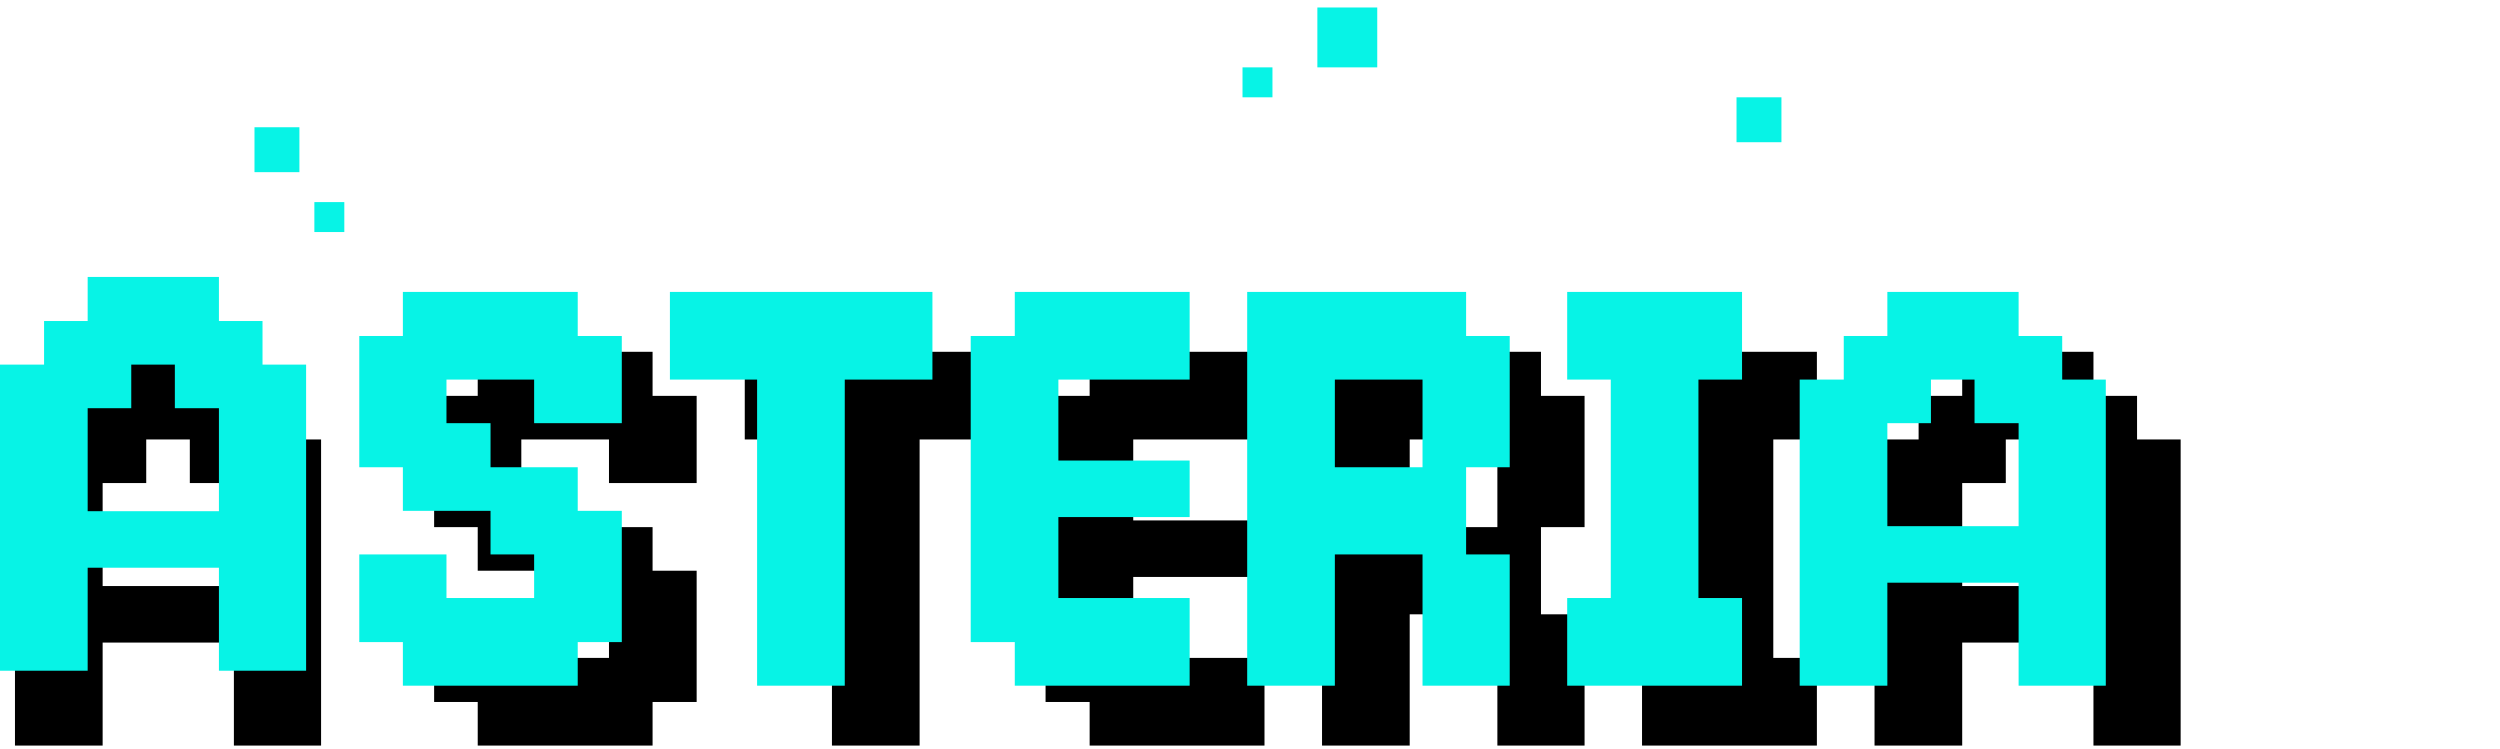
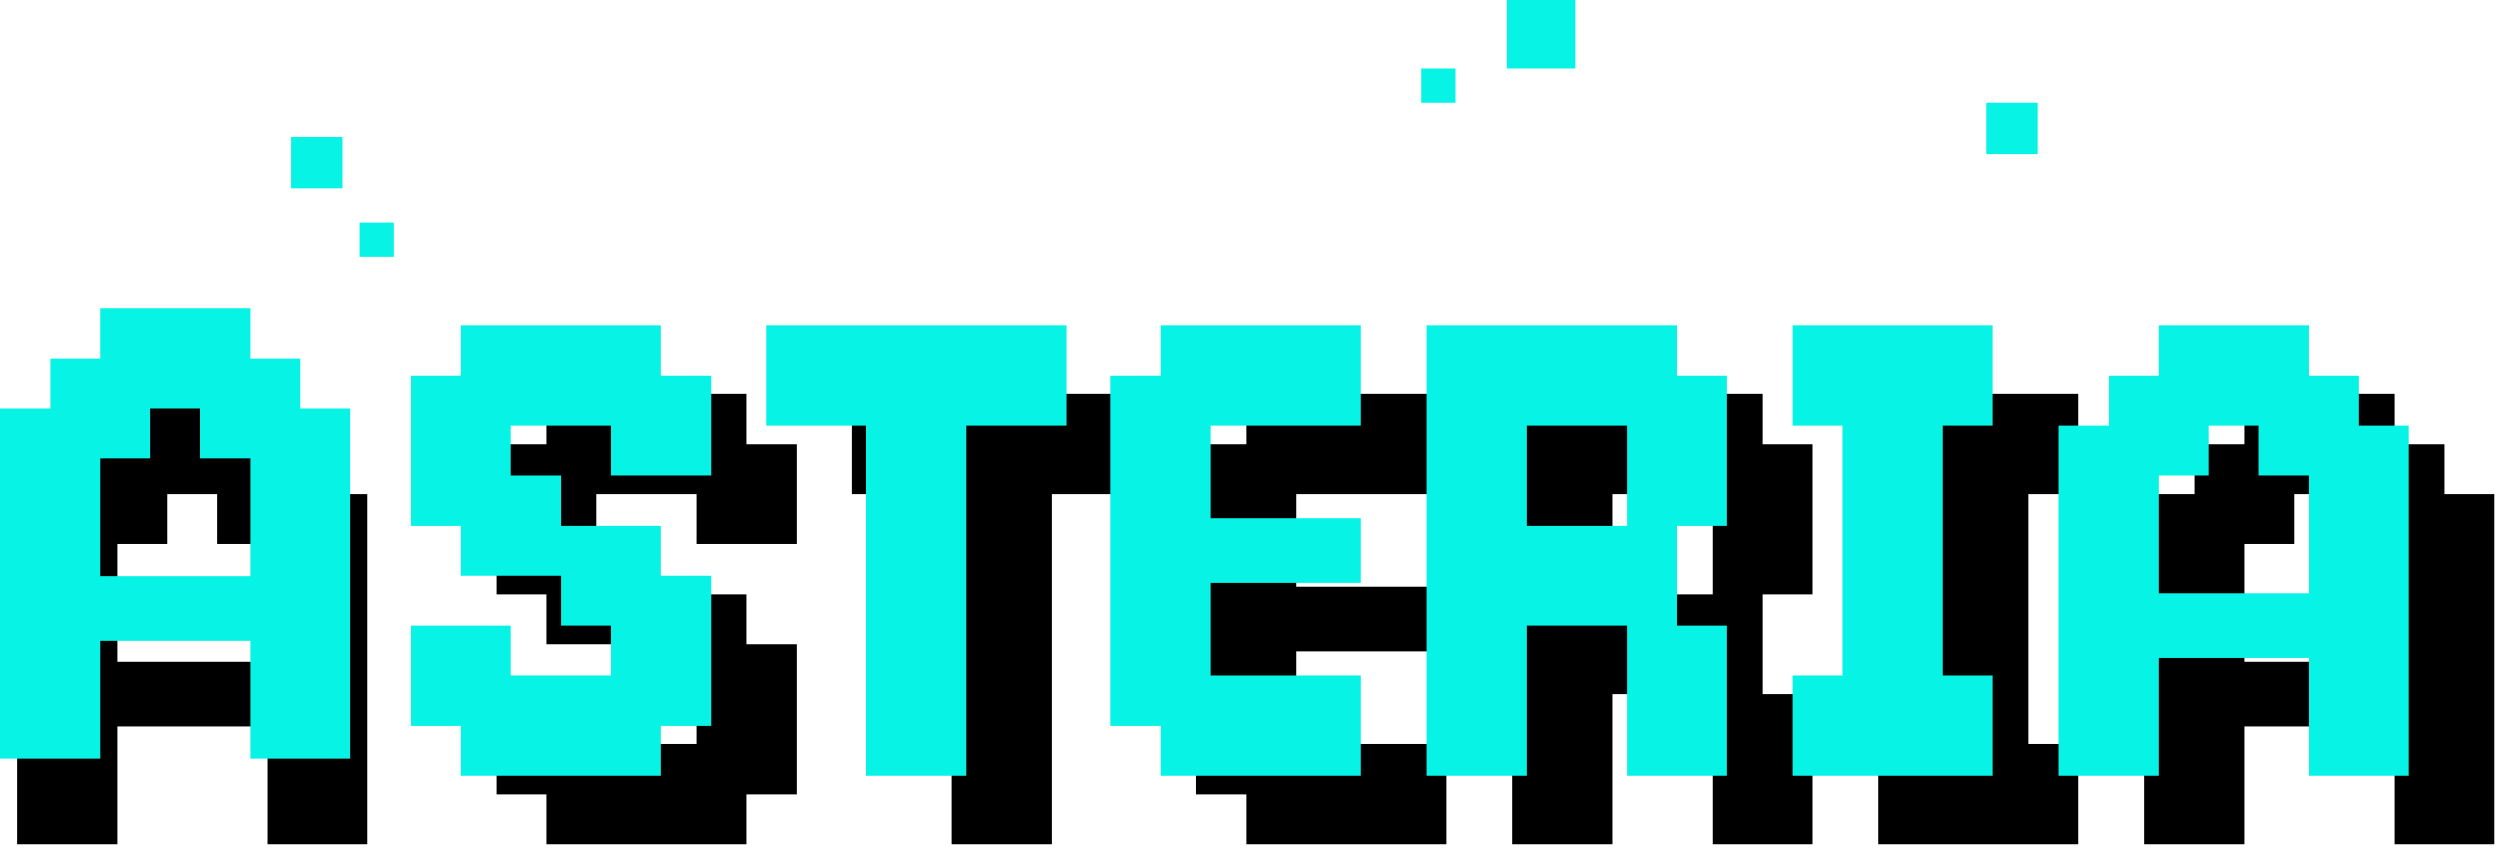
- <svg xmlns="http://www.w3.org/2000/svg" width="167" height="50" viewBox="0 0 167 50" fill="none">
-   <path d="M142.755 29.356H145.667V49.804H139.843V42.924H131.075V49.804H125.219V29.356H128.163V26.444H131.075V23.5H139.843V26.444H142.755V29.356ZM139.843 32.268H136.899V29.356H133.987V32.268H131.075V39.148H139.843V32.268Z" fill="black" />
-   <path d="M109.688 43.948H112.6V29.356H109.688V23.5H121.368V29.356H118.456V43.948H121.368V49.804H109.688V43.948Z" fill="black" />
-   <path d="M102.937 26.444H105.849V35.212H102.937V41.036H105.849V49.804H100.025V41.036H94.168V49.804H88.312V23.5H102.937V26.444ZM100.025 29.356H94.168V35.212H100.025V29.356Z" fill="black" />
-   <path d="M72.788 23.5H84.468V29.356H75.7V34.764H84.468V38.54H75.7V43.948H84.468V49.804H72.788V46.892H69.844V26.444H72.788V23.5Z" fill="black" />
-   <path d="M55.574 29.356H49.75V23.5H67.286V29.356H61.43V49.804H55.574V29.356Z" fill="black" />
-   <path d="M46.536 32.268H40.68V29.356H34.824V32.268H37.768V35.212H43.592V38.124H46.536V46.892H43.592V49.804H31.912V46.892H29V41.036H34.824V43.948H40.68V41.036H37.768V38.124H31.912V35.212H29V26.444H31.912V23.5H43.592V26.444H46.536V32.268Z" fill="black" />
-   <path d="M18.536 29.356H21.448V49.804H15.624V42.924H6.856V49.804H1V29.356H3.944V26.444H6.856V23.5H15.624V26.444H18.536V29.356ZM15.624 32.268H12.68V29.356H9.768V32.268H6.856V39.148H15.624V32.268Z" fill="black" />
-   <path d="M137.755 25.356H140.667V45.804H134.843V38.924H126.075V45.804H120.219V25.356H123.163V22.444H126.075V19.5H134.843V22.444H137.755V25.356ZM134.843 28.268H131.899V25.356H128.987V28.268H126.075V35.148H134.843V28.268Z" fill="#07F3E6" />
-   <path d="M104.688 39.948H107.6V25.356H104.688V19.5H116.368V25.356H113.456V39.948H116.368V45.804H104.688V39.948Z" fill="#07F3E6" />
-   <path d="M97.936 22.444H100.849V31.212H97.936V37.036H100.849V45.804H95.025V37.036H89.168V45.804H83.312V19.5H97.936V22.444ZM95.025 25.356H89.168V31.212H95.025V25.356Z" fill="#07F3E6" />
-   <path d="M67.788 19.5H79.468V25.356H70.7V30.764H79.468V34.54H70.7V39.948H79.468V45.804H67.788V42.892H64.844V22.444H67.788V19.5Z" fill="#07F3E6" />
-   <path d="M50.574 25.356H44.75V19.5H62.286V25.356H56.43V45.804H50.574V25.356Z" fill="#07F3E6" />
-   <path d="M41.536 28.268H35.68V25.356H29.824V28.268H32.768V31.212H38.592V34.124H41.536V42.892H38.592V45.804H26.912V42.892H24V37.036H29.824V39.948H35.68V37.036H32.768V34.124H26.912V31.212H24V22.444H26.912V19.5H38.592V22.444H41.536V28.268Z" fill="#07F3E6" />
-   <path d="M17.536 24.356H20.448V44.804H14.624V37.924H5.856V44.804H0V24.356H2.944V21.444H5.856V18.5H14.624V21.444H17.536V24.356ZM14.624 27.268H11.68V24.356H8.768V27.268H5.856V34.148H14.624V27.268Z" fill="#07F3E6" />
-   <rect x="88" y="0.5" width="4" height="4" fill="#07F3E6" />
-   <rect x="116" y="6.5" width="3" height="3" fill="#07F3E6" />
-   <rect x="17" y="8.5" width="3" height="3" fill="#07F3E6" />
-   <rect x="21" y="13.5" width="2" height="2" fill="#07F3E6" />
-   <rect x="83" y="4.5" width="2" height="2" fill="#07F3E6" />
+ <svg xmlns="http://www.w3.org/2000/svg" width="146" height="50" fill="none" viewBox="0 0 146 50">
+   <path fill="#000" d="M142.755 28.856h2.912v20.448h-5.824v-6.88h-8.768v6.88h-5.856V28.856h2.944v-2.912h2.912V23h8.768v2.944h2.912v2.912Zm-2.912 2.912h-2.944v-2.912h-2.912v2.912h-2.912v6.88h8.768v-6.88ZM109.688 43.448h2.912V28.856h-2.912V23h11.68v5.856h-2.912v14.592h2.912v5.856h-11.68v-5.856ZM102.937 25.944h2.912v8.768h-2.912v5.824h2.912v8.768h-5.824v-8.768h-5.857v8.768h-5.856V23h14.625v2.944Zm-2.912 2.912h-5.857v5.856h5.857v-5.856ZM72.788 23h11.68v5.856H75.7v5.408h8.768v3.776H75.7v5.408h8.768v5.856h-11.68v-2.912h-2.944V25.944h2.944V23ZM55.574 28.856H49.75V23h17.536v5.856H61.43v20.448h-5.856V28.856ZM46.536 31.768H40.68v-2.912h-5.856v2.912h2.944v2.944h5.824v2.912h2.944v8.768h-2.944v2.912h-11.68v-2.912H29v-5.856h5.824v2.912h5.856v-2.912h-2.912v-2.912h-5.856v-2.912H29v-8.768h2.912V23h11.68v2.944h2.944v5.824ZM18.536 28.856h2.912v20.448h-5.824v-6.88H6.856v6.88H1V28.856h2.944v-2.912h2.912V23h8.768v2.944h2.912v2.912Zm-2.912 2.912H12.68v-2.912H9.768v2.912H6.856v6.88h8.768v-6.88Z" />
+   <path fill="#07F3E6" d="M137.755 24.856h2.912v20.448h-5.824v-6.88h-8.768v6.88h-5.856V24.856h2.944v-2.912h2.912V19h8.768v2.944h2.912v2.912Zm-2.912 2.912h-2.944v-2.912h-2.912v2.912h-2.912v6.88h8.768v-6.88ZM104.688 39.448h2.912V24.856h-2.912V19h11.68v5.856h-2.912v14.592h2.912v5.856h-11.68v-5.856ZM97.936 21.944h2.913v8.768h-2.913v5.824h2.913v8.768h-5.825v-8.768h-5.856v8.768h-5.856V19h14.624v2.944Zm-2.912 2.912h-5.856v5.856h5.856v-5.856ZM67.788 19h11.68v5.856H70.7v5.408h8.768v3.776H70.7v5.408h8.768v5.856h-11.68v-2.912h-2.944V21.944h2.944V19ZM50.574 24.856H44.75V19h17.536v5.856H56.43v20.448h-5.856V24.856ZM41.536 27.768H35.68v-2.912h-5.856v2.912h2.944v2.944h5.824v2.912h2.944v8.768h-2.944v2.912h-11.68v-2.912H24v-5.856h5.824v2.912h5.856v-2.912h-2.912v-2.912h-5.856v-2.912H24v-8.768h2.912V19h11.68v2.944h2.944v5.824ZM17.536 23.856h2.912v20.448h-5.824v-6.88H5.856v6.88H0V23.856h2.944v-2.912h2.912V18h8.768v2.944h2.912v2.912Zm-2.912 2.912H11.68v-2.912H8.768v2.912H5.856v6.88h8.768v-6.88ZM88 0h4v4h-4zM116 6h3v3h-3zM17 8h3v3h-3zM21 13h2v2h-2zM83 4h2v2h-2z" />
</svg>
